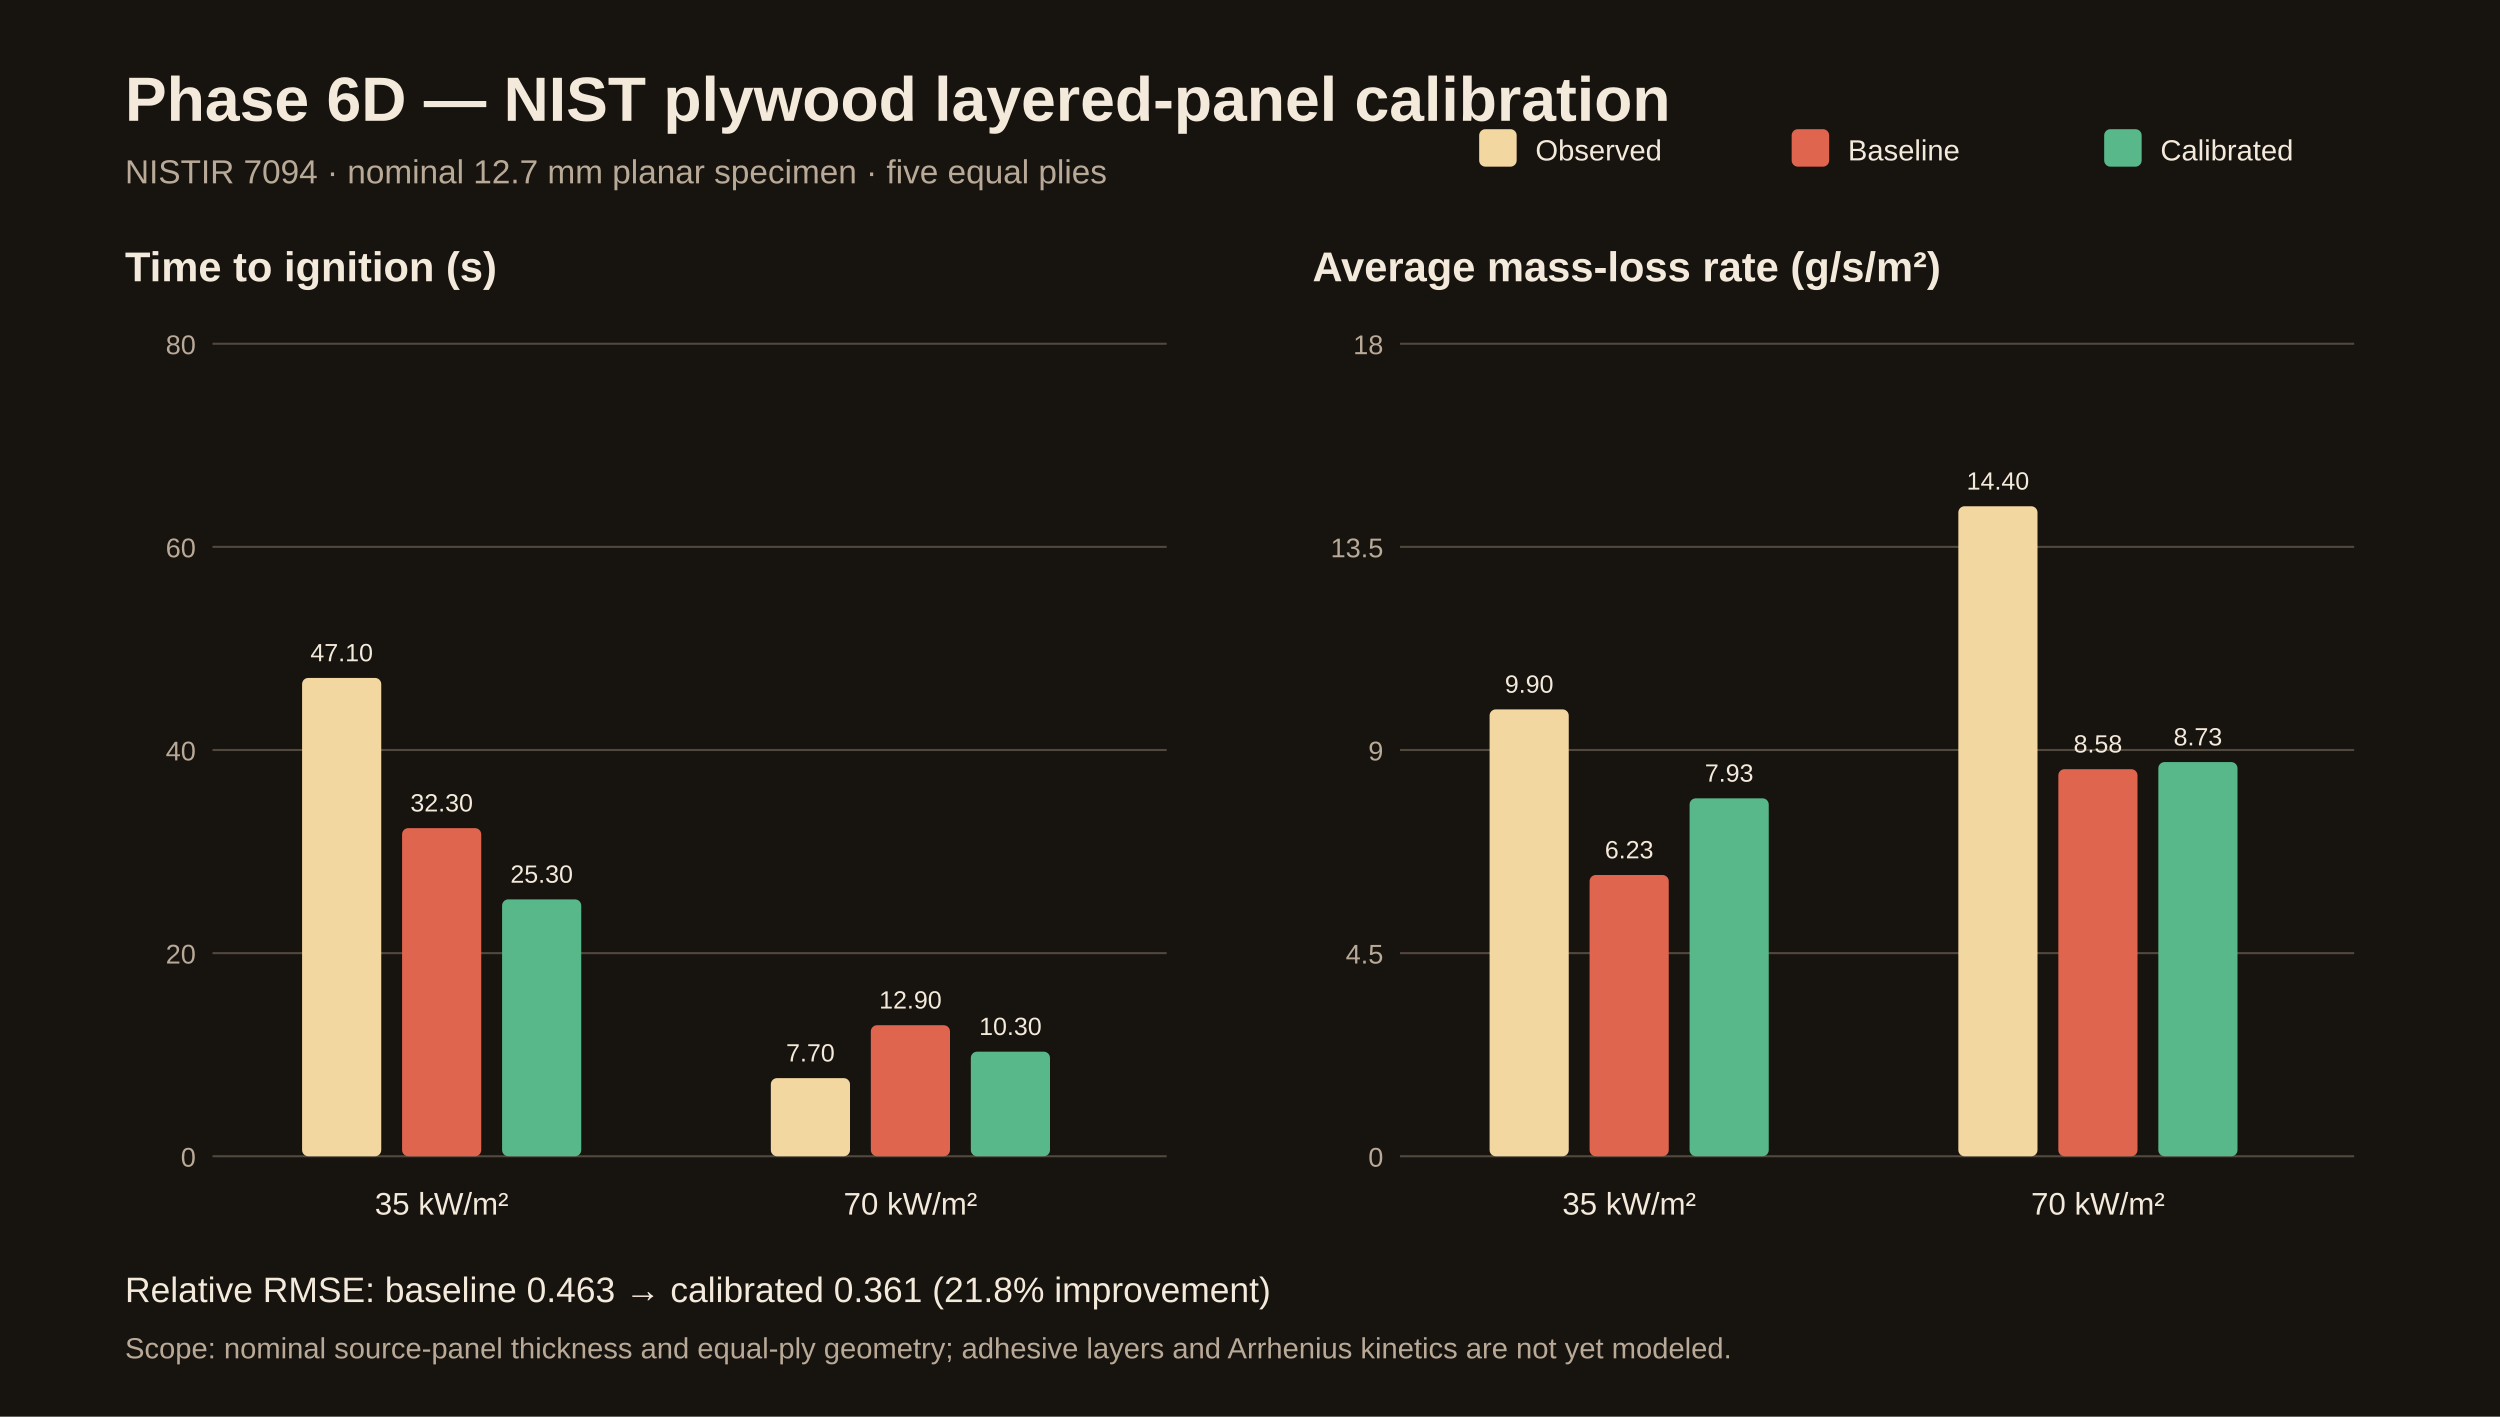
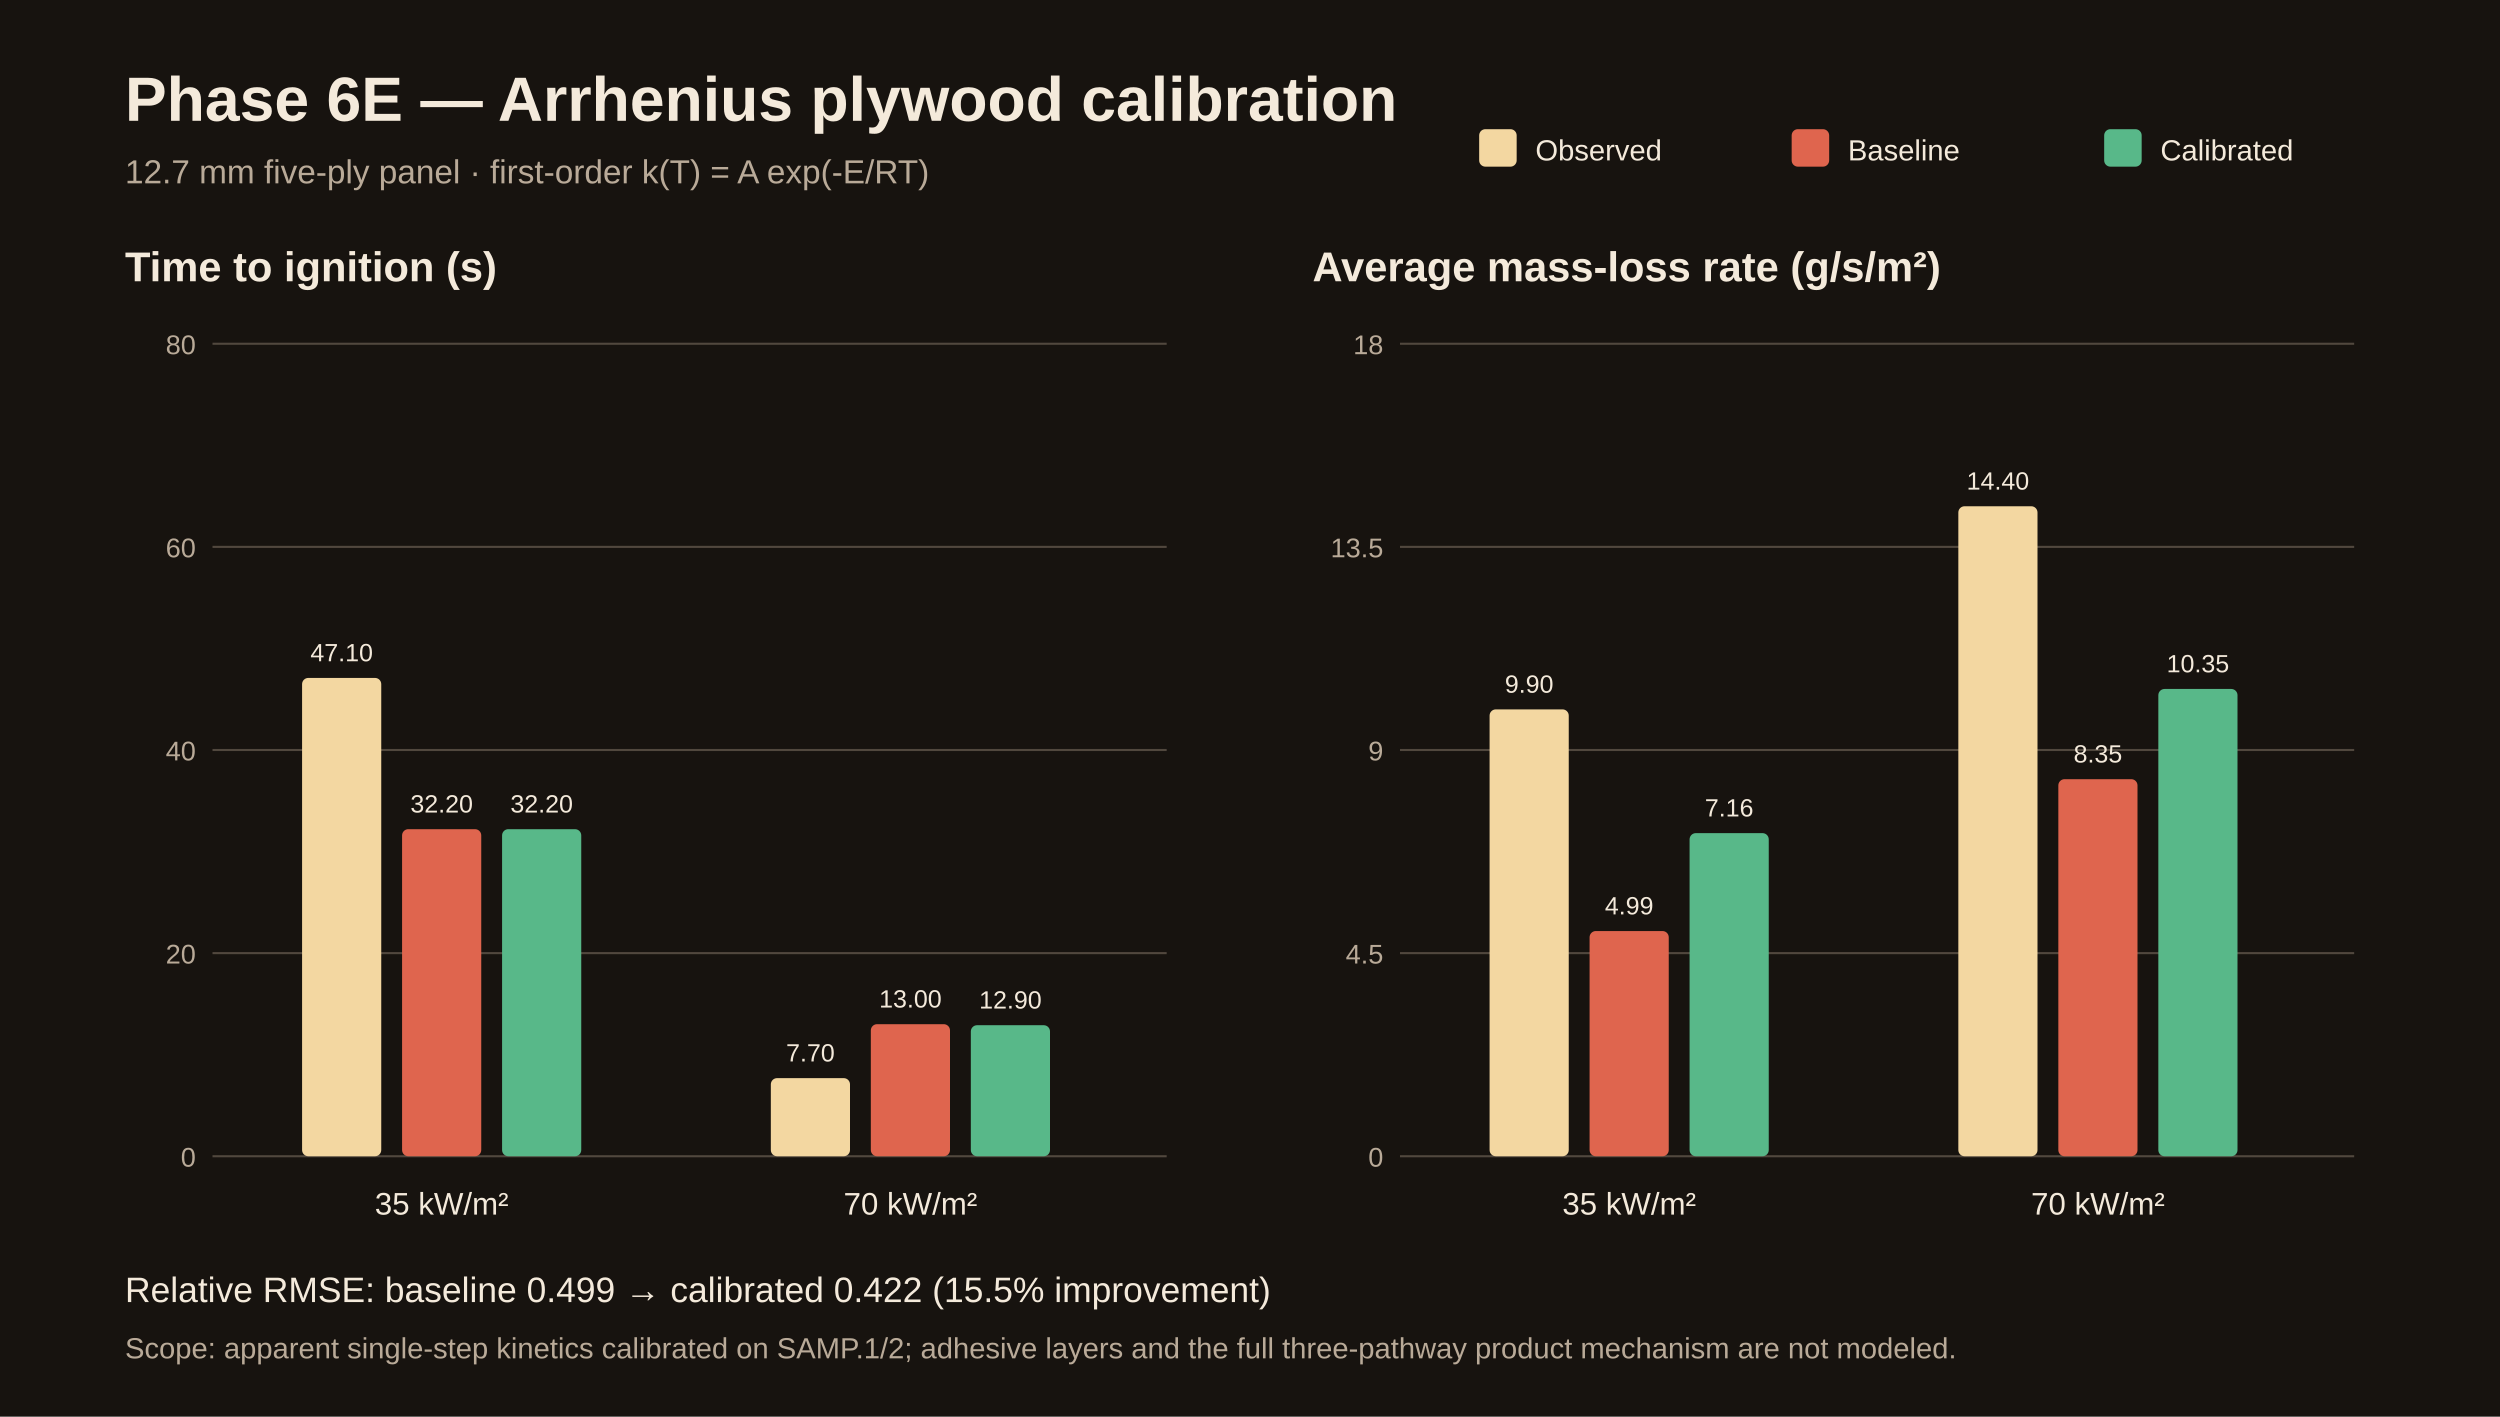
<svg xmlns="http://www.w3.org/2000/svg" width="1200" height="680" viewBox="0 0 1200 680">
  <rect width="1200" height="680" fill="#17130f" />
  <style>text{font-family:Segoe UI,Arial,sans-serif;fill:#f4eadb}.muted{fill:#b9aa98}.grid{stroke:#51483e;stroke-width:1}</style>
-   <text x="60" y="58" font-size="30" font-weight="700">Phase 6D — NIST plywood layered-panel calibration</text>
-   <text x="60" y="88" class="muted" font-size="16">NISTIR 7094 · nominal 12.7 mm planar specimen · five equal plies</text>
+   <text x="60" y="58" font-size="30" font-weight="700">Phase 6E — Arrhenius plywood calibration</text>
+   <text x="60" y="88" class="muted" font-size="16">12.7 mm five-ply panel · first-order k(T) = A exp(-E/RT)</text>
  <rect x="710" y="62" width="18" height="18" rx="3" fill="#f3d7a1" />
  <text x="737" y="77" font-size="14">Observed</text>
  <rect x="860" y="62" width="18" height="18" rx="3" fill="#df654e" />
  <text x="887" y="77" font-size="14">Baseline</text>
  <rect x="1010" y="62" width="18" height="18" rx="3" fill="#58b889" />
  <text x="1037" y="77" font-size="14">Calibrated</text>
  <text x="60" y="135" font-size="20" font-weight="600">Time to ignition (s)</text>
  <line class="grid" x1="102" y1="555.0" x2="560" y2="555.0" />
  <text x="94" y="560.0" text-anchor="end" class="muted" font-size="13">0</text>
  <line class="grid" x1="102" y1="457.5" x2="560" y2="457.5" />
  <text x="94" y="462.5" text-anchor="end" class="muted" font-size="13">20</text>
  <line class="grid" x1="102" y1="360.0" x2="560" y2="360.0" />
  <text x="94" y="365.0" text-anchor="end" class="muted" font-size="13">40</text>
  <line class="grid" x1="102" y1="262.5" x2="560" y2="262.5" />
  <text x="94" y="267.5" text-anchor="end" class="muted" font-size="13">60</text>
  <line class="grid" x1="102" y1="165.0" x2="560" y2="165.0" />
  <text x="94" y="170.0" text-anchor="end" class="muted" font-size="13">80</text>
  <rect x="145" y="325.4" width="38" height="229.6" rx="3" fill="#f3d7a1" />
  <text x="164" y="317.4" text-anchor="middle" font-size="12">47.10</text>
-   <rect x="193" y="397.5" width="38" height="157.5" rx="3" fill="#df654e" />
-   <text x="212" y="389.5" text-anchor="middle" font-size="12">32.30</text>
-   <rect x="241" y="431.7" width="38" height="123.3" rx="3" fill="#58b889" />
-   <text x="260" y="423.7" text-anchor="middle" font-size="12">25.30</text>
+   <rect x="193" y="398.0" width="38" height="157.0" rx="3" fill="#df654e" />
+   <text x="212" y="390.0" text-anchor="middle" font-size="12">32.20</text>
+   <rect x="241" y="398.0" width="38" height="157.0" rx="3" fill="#58b889" />
+   <text x="260" y="390.0" text-anchor="middle" font-size="12">32.20</text>
  <text x="212" y="583" text-anchor="middle" font-size="15">35 kW/m²</text>
  <rect x="370" y="517.5" width="38" height="37.5" rx="3" fill="#f3d7a1" />
  <text x="389" y="509.5" text-anchor="middle" font-size="12">7.70</text>
-   <rect x="418" y="492.1" width="38" height="62.9" rx="3" fill="#df654e" />
-   <text x="437" y="484.1" text-anchor="middle" font-size="12">12.90</text>
-   <rect x="466" y="504.8" width="38" height="50.2" rx="3" fill="#58b889" />
-   <text x="485" y="496.8" text-anchor="middle" font-size="12">10.30</text>
+   <rect x="418" y="491.6" width="38" height="63.4" rx="3" fill="#df654e" />
+   <text x="437" y="483.6" text-anchor="middle" font-size="12">13.00</text>
+   <rect x="466" y="492.1" width="38" height="62.9" rx="3" fill="#58b889" />
+   <text x="485" y="484.1" text-anchor="middle" font-size="12">12.90</text>
  <text x="437" y="583" text-anchor="middle" font-size="15">70 kW/m²</text>
  <text x="630" y="135" font-size="20" font-weight="600">Average mass-loss rate (g/s/m²)</text>
  <line class="grid" x1="672" y1="555.0" x2="1130" y2="555.0" />
  <text x="664" y="560.0" text-anchor="end" class="muted" font-size="13">0</text>
  <line class="grid" x1="672" y1="457.5" x2="1130" y2="457.5" />
  <text x="664" y="462.5" text-anchor="end" class="muted" font-size="13">4.5</text>
  <line class="grid" x1="672" y1="360.0" x2="1130" y2="360.0" />
  <text x="664" y="365.0" text-anchor="end" class="muted" font-size="13">9</text>
  <line class="grid" x1="672" y1="262.5" x2="1130" y2="262.5" />
  <text x="664" y="267.5" text-anchor="end" class="muted" font-size="13">13.5</text>
  <line class="grid" x1="672" y1="165.0" x2="1130" y2="165.0" />
  <text x="664" y="170.0" text-anchor="end" class="muted" font-size="13">18</text>
  <rect x="715" y="340.5" width="38" height="214.5" rx="3" fill="#f3d7a1" />
  <text x="734" y="332.5" text-anchor="middle" font-size="12">9.90</text>
-   <rect x="763" y="420.0" width="38" height="135.0" rx="3" fill="#df654e" />
-   <text x="782" y="412.0" text-anchor="middle" font-size="12">6.23</text>
-   <rect x="811" y="383.2" width="38" height="171.8" rx="3" fill="#58b889" />
-   <text x="830" y="375.2" text-anchor="middle" font-size="12">7.93</text>
+   <rect x="763" y="446.9" width="38" height="108.1" rx="3" fill="#df654e" />
+   <text x="782" y="438.9" text-anchor="middle" font-size="12">4.99</text>
+   <rect x="811" y="399.9" width="38" height="155.1" rx="3" fill="#58b889" />
+   <text x="830" y="391.9" text-anchor="middle" font-size="12">7.16</text>
  <text x="782" y="583" text-anchor="middle" font-size="15">35 kW/m²</text>
  <rect x="940" y="243.0" width="38" height="312.0" rx="3" fill="#f3d7a1" />
  <text x="959" y="235.0" text-anchor="middle" font-size="12">14.40</text>
-   <rect x="988" y="369.2" width="38" height="185.8" rx="3" fill="#df654e" />
-   <text x="1007" y="361.2" text-anchor="middle" font-size="12">8.58</text>
-   <rect x="1036" y="365.8" width="38" height="189.2" rx="3" fill="#58b889" />
-   <text x="1055" y="357.8" text-anchor="middle" font-size="12">8.73</text>
+   <rect x="988" y="374.0" width="38" height="181.0" rx="3" fill="#df654e" />
+   <text x="1007" y="366.0" text-anchor="middle" font-size="12">8.35</text>
+   <rect x="1036" y="330.7" width="38" height="224.3" rx="3" fill="#58b889" />
+   <text x="1055" y="322.7" text-anchor="middle" font-size="12">10.35</text>
  <text x="1007" y="583" text-anchor="middle" font-size="15">70 kW/m²</text>
-   <text x="60" y="625" font-size="17">Relative RMSE: baseline 0.463 → calibrated 0.361 (21.8% improvement)</text>
-   <text x="60" y="652" class="muted" font-size="14">Scope: nominal source-panel thickness and equal-ply geometry; adhesive layers and Arrhenius kinetics are not yet modeled.</text>
+   <text x="60" y="625" font-size="17">Relative RMSE: baseline 0.499 → calibrated 0.422 (15.5% improvement)</text>
+   <text x="60" y="652" class="muted" font-size="14">Scope: apparent single-step kinetics calibrated on SAMP.1/2; adhesive layers and the full three-pathway product mechanism are not modeled.</text>
</svg>
